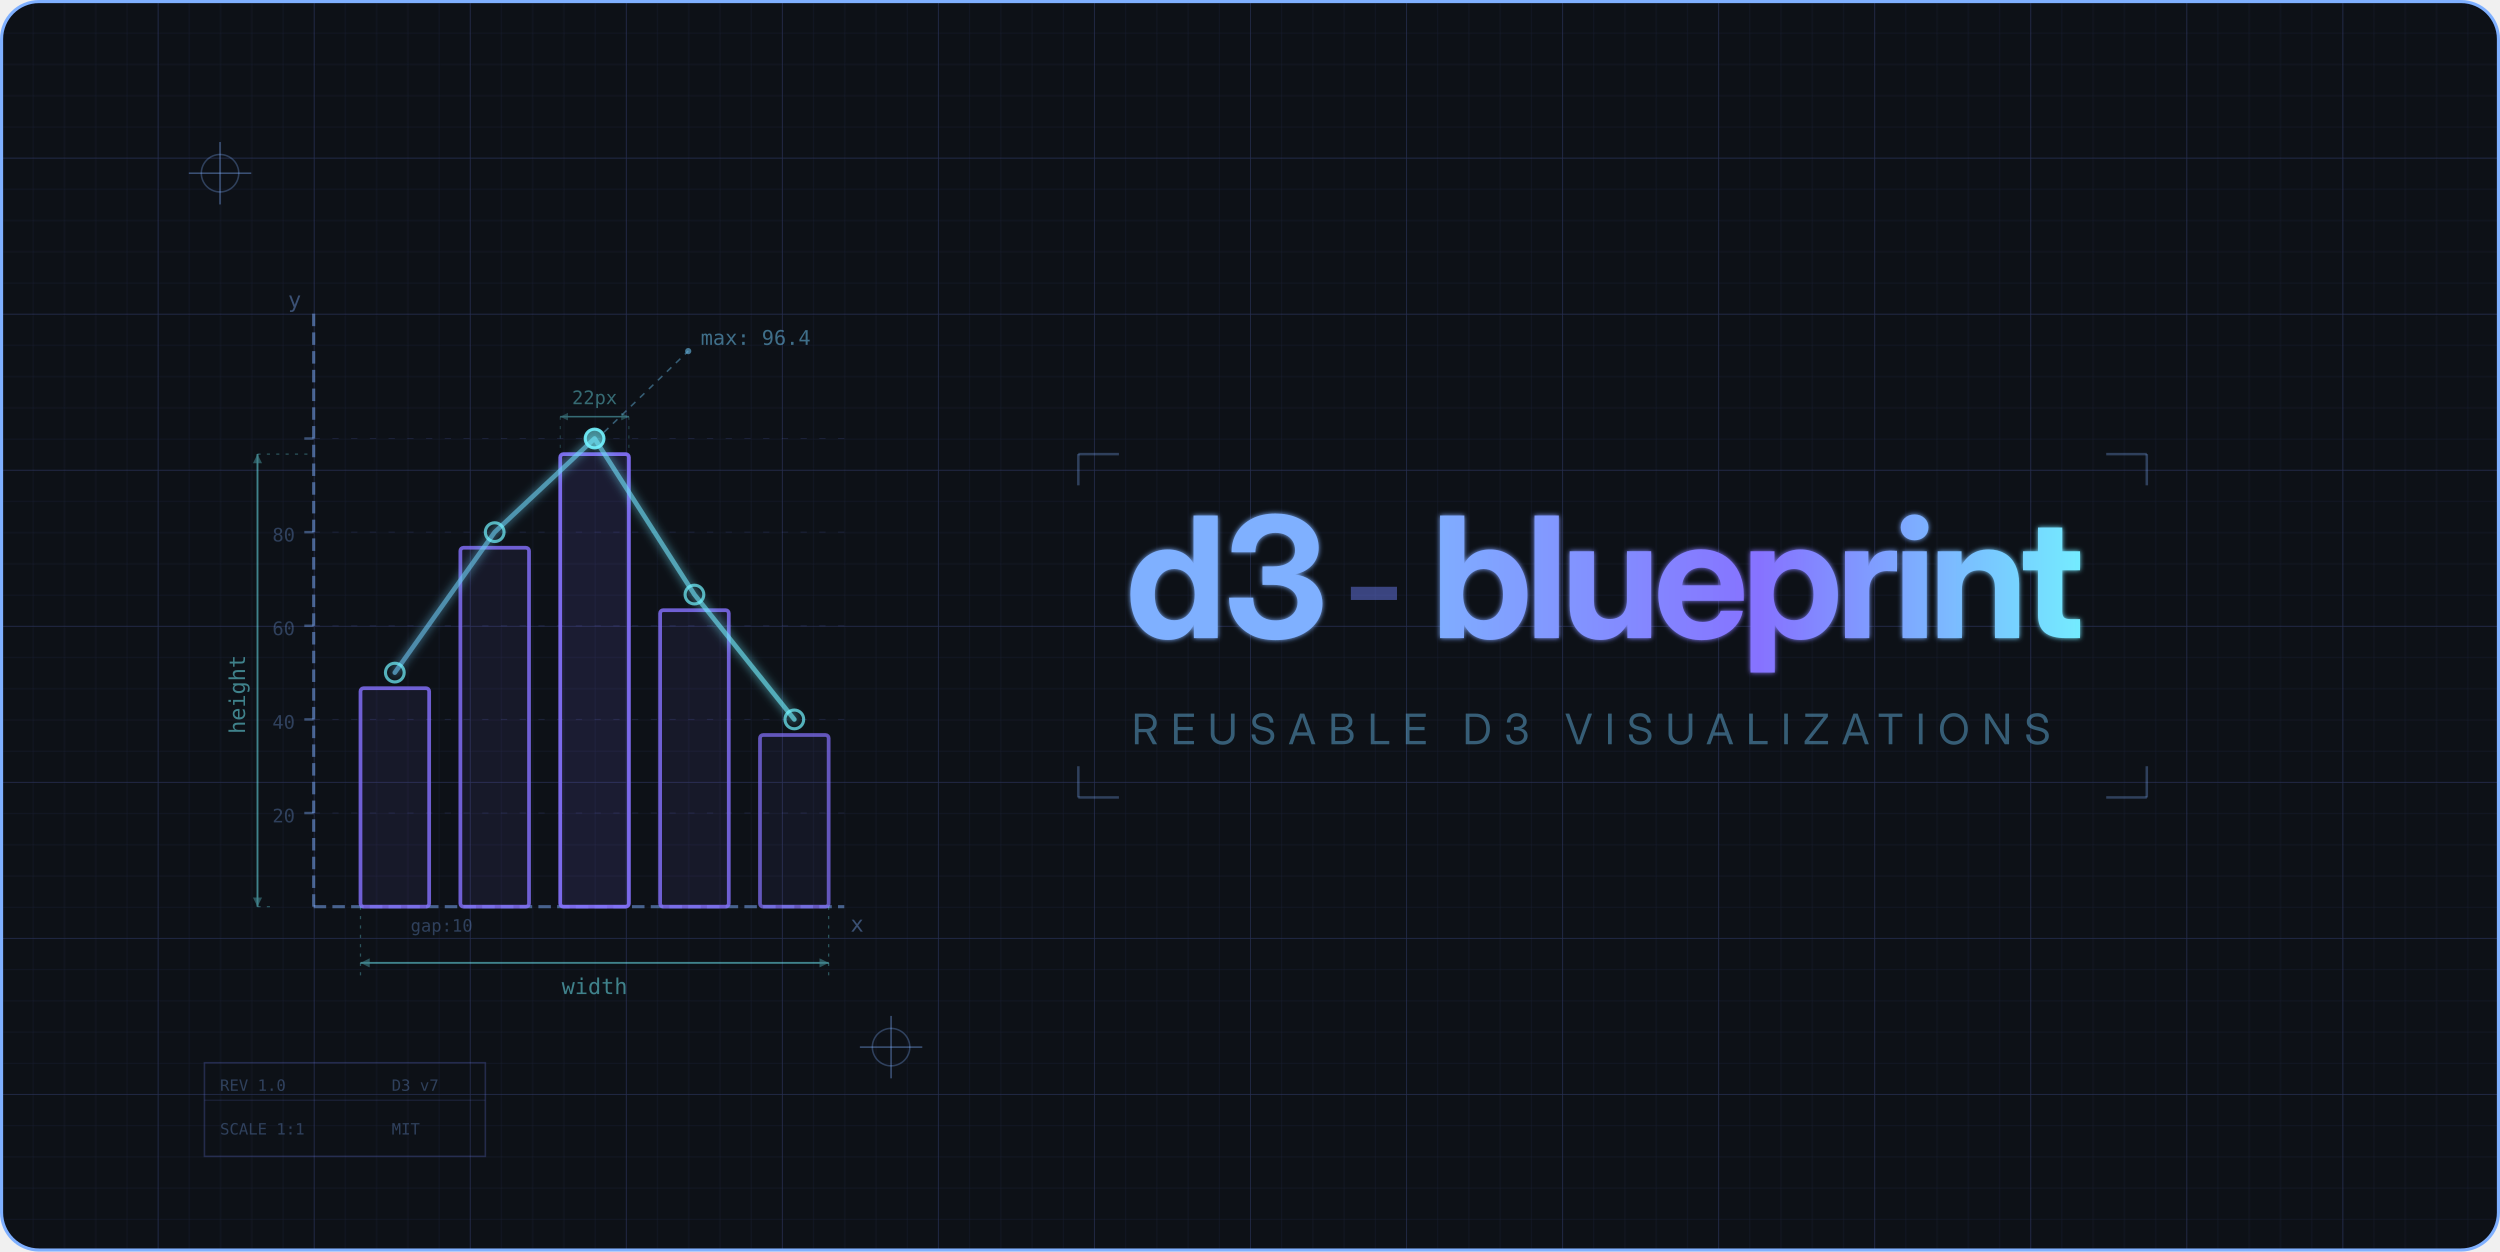
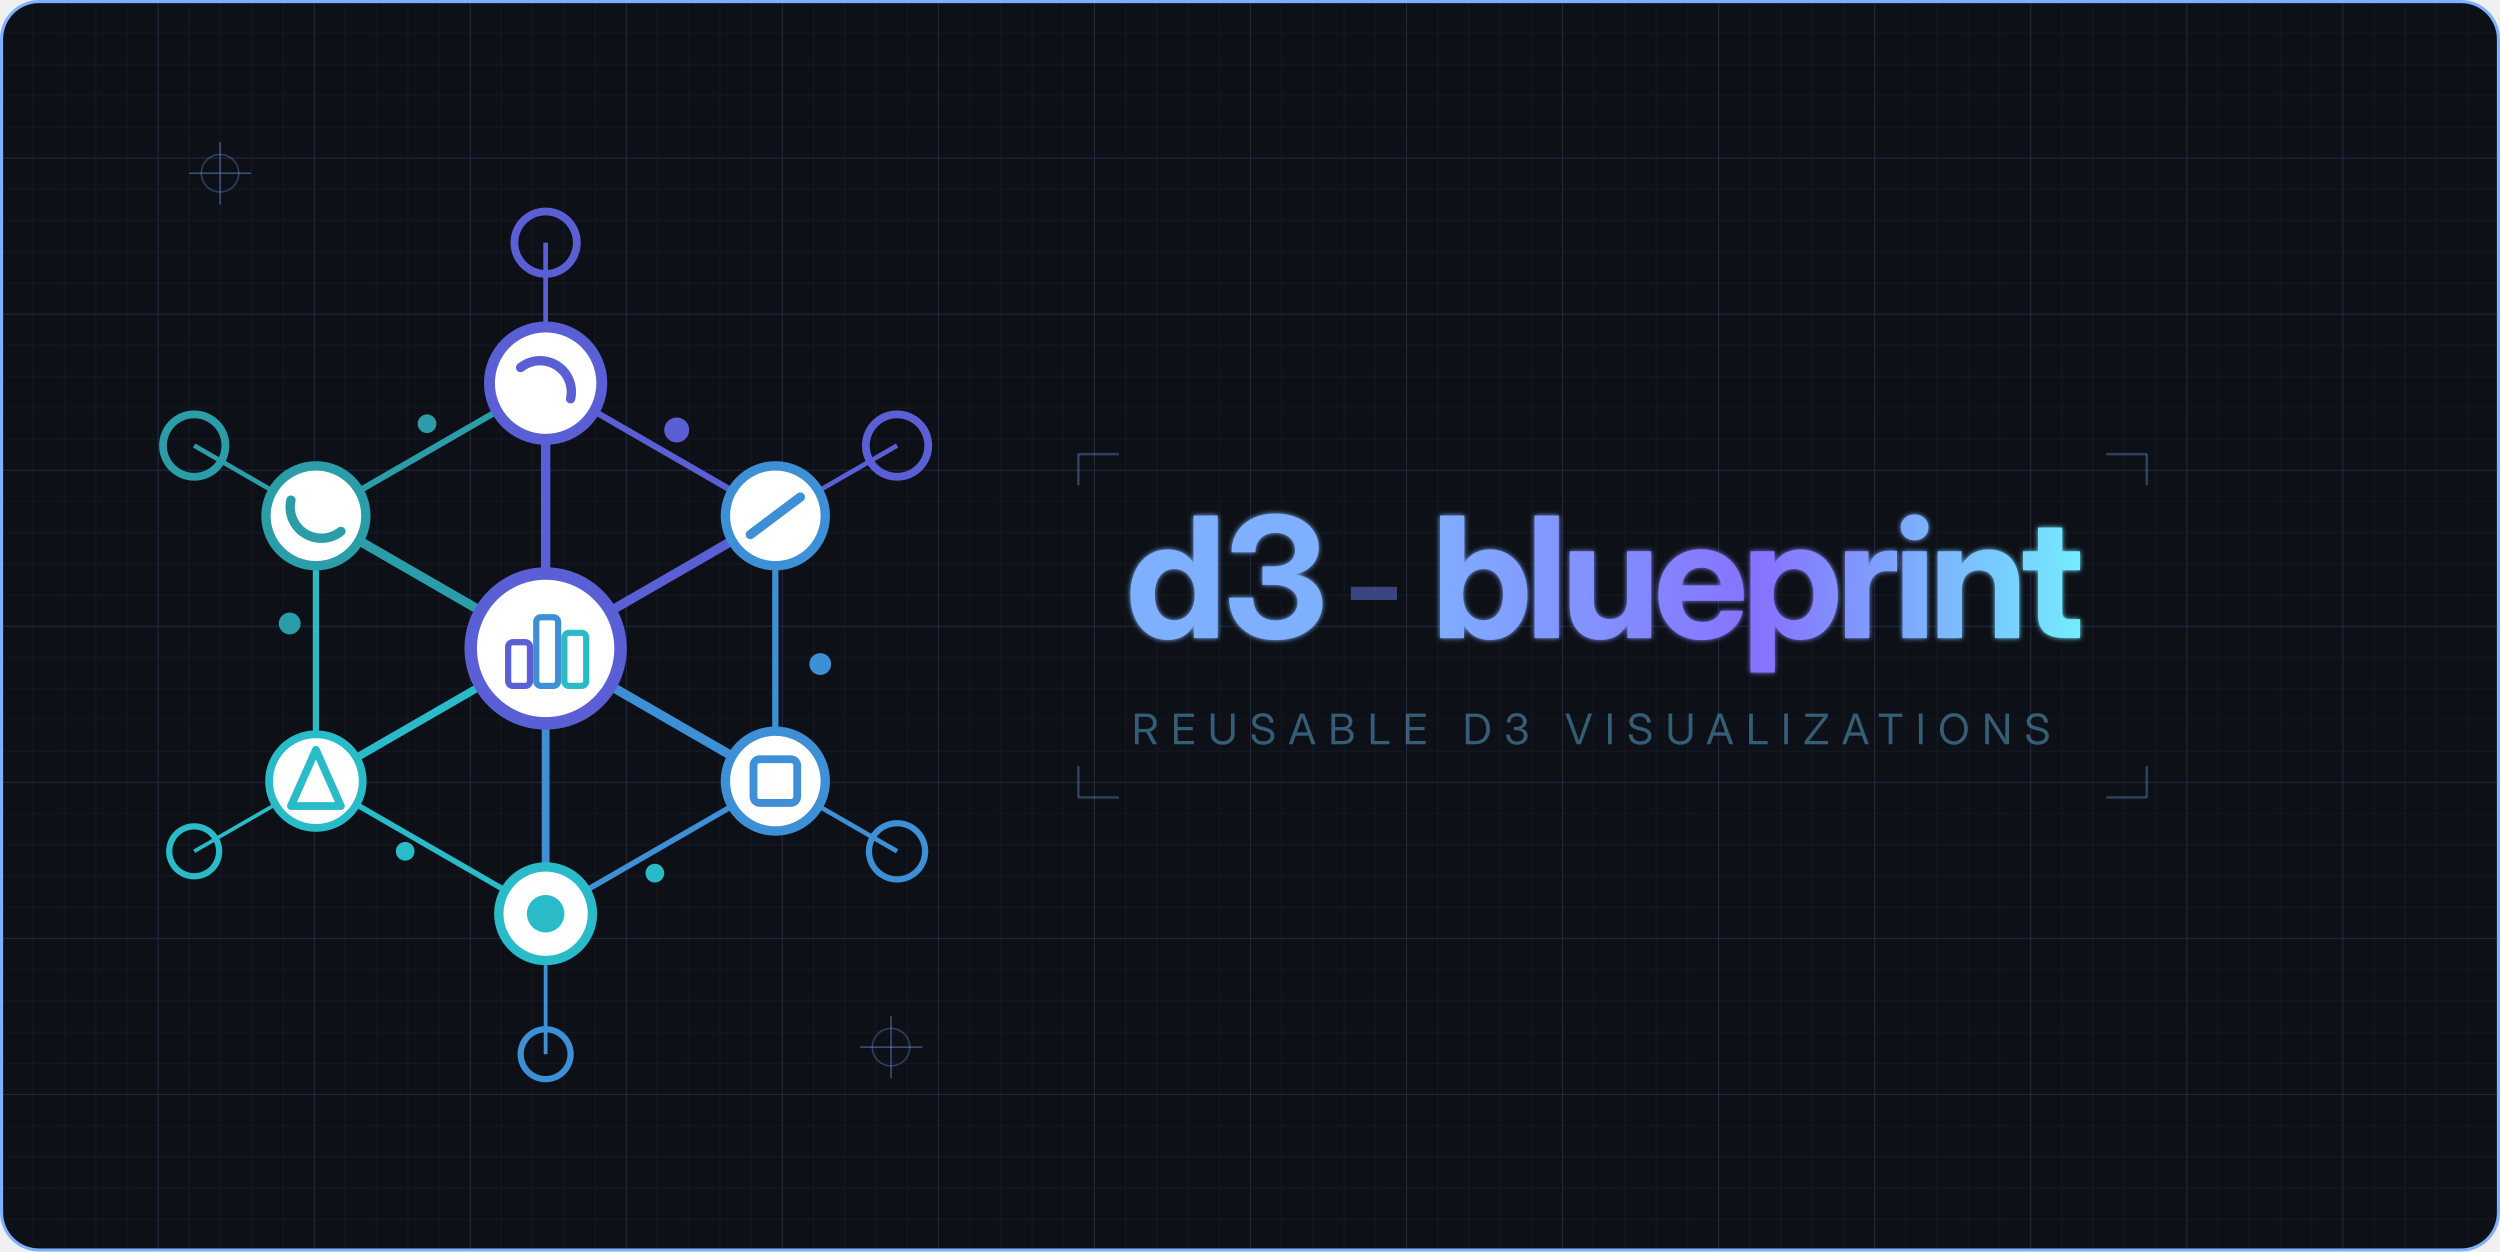
- <svg xmlns="http://www.w3.org/2000/svg" xmlns:xlink="http://www.w3.org/1999/xlink" viewBox="0 0 801 401" width="801" height="401" version="1.1" id="svg209">
+ <svg xmlns="http://www.w3.org/2000/svg" xmlns:xlink="http://www.w3.org/1999/xlink" viewBox="0 0 801 401" width="801" height="401" version="1.1" id="svg209" xml:space="preserve">
  <defs id="defs51">
    <pattern xlink:href="#gridLarge" id="pattern389" patternTransform="translate(0.5,0.5)" />
    <pattern id="gridSmall" width="10" height="10" patternUnits="userSpaceOnUse">
      <path d="M 10 0 L 0 0 0 10" fill="none" stroke="#6878E8" stroke-width="0.3" opacity="0.12" id="path2" />
    </pattern>
    <pattern id="gridLarge" width="50" height="50" patternUnits="userSpaceOnUse">
      <rect width="50" height="50" fill="url(#gridSmall)" id="rect5" />
      <path d="M 50 0 L 0 0 0 50" fill="none" stroke="#6878E8" stroke-width="0.5" opacity="0.2" id="path7" />
    </pattern>
    <filter id="glow" x="-0.034" y="-0.048" width="1.068" height="1.097">
      <feGaussianBlur in="SourceGraphic" stdDeviation="1.5" result="blur" id="feGaussianBlur10" />
      <feMerge id="feMerge16">
        <feMergeNode in="blur" id="feMergeNode12" />
        <feMergeNode in="SourceGraphic" id="feMergeNode14" />
      </feMerge>
    </filter>
    <filter id="textGlow" x="-0.031" y="-0.047" width="1.062" height="1.095">
      <feGaussianBlur in="SourceGraphic" stdDeviation="0.8" result="blur" id="feGaussianBlur19" />
      <feMerge id="feMerge25">
        <feMergeNode in="blur" id="feMergeNode21" />
        <feMergeNode in="SourceGraphic" id="feMergeNode23" />
      </feMerge>
    </filter>
    <linearGradient id="lineGrad" x1="103.368" y1="159.641" x2="219.524" y2="159.641" gradientTransform="scale(1.176863,0.8497169)" gradientUnits="userSpaceOnUse">
      <stop offset="0%" stop-color="#68BBE8" id="stop33" />
      <stop offset="100%" stop-color="#72F3FF" id="stop35" />
    </linearGradient>
    <linearGradient id="textGrad" x1="0" y1="0" x2="1" y2="0">
      <stop offset="0%" stop-color="#7FB0FF" id="stop38" />
      <stop offset="50%" stop-color="#8672FF" id="stop40" />
      <stop offset="100%" stop-color="#72F3FF" id="stop42" />
    </linearGradient>
    <marker id="dimArrowL" viewBox="0 0 6 6" refX="0" refY="3" markerWidth="5" markerHeight="5" orient="auto">
      <path d="M 0,3 6,0 v 6 z" fill="#72f3ff" opacity="0.6" id="path45" />
    </marker>
    <marker id="dimArrowR" viewBox="0 0 6 6" refX="6" refY="3" markerWidth="5" markerHeight="5" orient="auto">
      <path d="M 6,3 0,0 v 6 z" fill="#72f3ff" opacity="0.6" id="path48" />
    </marker>
    <linearGradient xlink:href="#textGrad" id="linearGradient1836" x1="228.905" y1="293.392" x2="339.076" y2="293.392" gradientTransform="scale(1.983413,0.5041815)" gradientUnits="userSpaceOnUse" />
    <linearGradient xlink:href="#textGrad" id="linearGradient415" gradientUnits="userSpaceOnUse" gradientTransform="scale(1.983413,0.5041815)" x1="228.905" y1="293.392" x2="339.076" y2="293.392" />
    <linearGradient xlink:href="#textGrad" id="linearGradient417" gradientUnits="userSpaceOnUse" gradientTransform="scale(1.983413,0.5041815)" x1="228.905" y1="293.392" x2="339.076" y2="293.392" />
    <linearGradient xlink:href="#textGrad" id="linearGradient419" gradientUnits="userSpaceOnUse" gradientTransform="scale(1.983413,0.5041815)" x1="228.905" y1="293.392" x2="339.076" y2="293.392" />
    <linearGradient xlink:href="#textGrad" id="linearGradient421" gradientUnits="userSpaceOnUse" gradientTransform="scale(1.983413,0.5041815)" x1="228.905" y1="293.392" x2="339.076" y2="293.392" />
    <linearGradient xlink:href="#textGrad" id="linearGradient423" gradientUnits="userSpaceOnUse" gradientTransform="scale(1.983413,0.5041815)" x1="228.905" y1="293.392" x2="339.076" y2="293.392" />
    <linearGradient xlink:href="#textGrad" id="linearGradient425" gradientUnits="userSpaceOnUse" gradientTransform="scale(1.983413,0.5041815)" x1="228.905" y1="293.392" x2="339.076" y2="293.392" />
    <linearGradient xlink:href="#textGrad" id="linearGradient427" gradientUnits="userSpaceOnUse" gradientTransform="scale(1.983413,0.5041815)" x1="228.905" y1="293.392" x2="339.076" y2="293.392" />
    <linearGradient xlink:href="#textGrad" id="linearGradient429" gradientUnits="userSpaceOnUse" gradientTransform="scale(1.983413,0.5041815)" x1="228.905" y1="293.392" x2="339.076" y2="293.392" />
    <linearGradient xlink:href="#textGrad" id="linearGradient431" gradientUnits="userSpaceOnUse" gradientTransform="scale(1.983413,0.5041815)" x1="228.905" y1="293.392" x2="339.076" y2="293.392" />
  </defs>
  <rect width="800" height="400" fill="#0d1117" rx="12" id="rect53" x="0.5" y="0.5" />
  <rect width="800" height="400" fill="url(#gridLarge)" rx="12" id="rect55" x="0.5" y="0.5" style="fill:url(#pattern389);stroke:#7fb0ff;stroke-width:1;stroke-dasharray:none;stroke-opacity:1" />
  <line x1="60.5" y1="55.5" x2="80.5" y2="55.5" stroke="#7fb0ff" stroke-width="0.5" opacity="0.4" id="line57" />
  <line x1="70.5" y1="45.5" x2="70.5" y2="65.5" stroke="#7fb0ff" stroke-width="0.5" opacity="0.4" id="line59" />
  <circle cx="70.5" cy="55.5" r="6" fill="none" stroke="#7fb0ff" stroke-width="0.5" opacity="0.3" id="circle61" />
  <line x1="275.5" y1="335.5" x2="295.5" y2="335.5" stroke="#7fb0ff" stroke-width="0.5" opacity="0.4" id="line63" />
  <line x1="285.5" y1="325.5" x2="285.5" y2="345.5" stroke="#7fb0ff" stroke-width="0.5" opacity="0.4" id="line65" />
  <circle cx="285.5" cy="335.5" r="6" fill="none" stroke="#7fb0ff" stroke-width="0.5" opacity="0.3" id="circle67" />
-   <line x1="100.5" y1="290.5" x2="270.5" y2="290.5" stroke="#7fb0ff" stroke-width="1" opacity="0.5" stroke-dasharray="4, 2" id="line69" />
-   <line x1="100.5" y1="290.5" x2="100.5" y2="100.5" stroke="#7fb0ff" stroke-width="1" opacity="0.5" stroke-dasharray="4, 2" id="line71" />
-   <text x="96.5" y="98.5" font-family="'SF Mono', 'Fira Code', monospace" font-size="7px" fill="#7fb0ff" opacity="0.4" text-anchor="end" id="text73">y</text>
-   <text x="272.5" y="298.5" font-family="'SF Mono', 'Fira Code', monospace" font-size="7px" fill="#7fb0ff" opacity="0.4" id="text75">x</text>
-   <line x1="97.5" y1="260.5" x2="100.5" y2="260.5" stroke="#7fb0ff" stroke-width="0.8" opacity="0.4" id="line77" />
-   <line x1="100.5" y1="260.5" x2="270.5" y2="260.5" stroke="#6878e8" stroke-width="0.3" opacity="0.15" stroke-dasharray="2, 4" id="line79" />
-   <text x="94.5" y="263.5" font-family="'SF Mono', 'Fira Code', monospace" font-size="6px" fill="#7fb0ff" opacity="0.3" text-anchor="end" id="text81">20</text>
-   <line x1="97.5" y1="230.5" x2="100.5" y2="230.5" stroke="#7fb0ff" stroke-width="0.8" opacity="0.4" id="line83" />
-   <line x1="100.5" y1="230.5" x2="270.5" y2="230.5" stroke="#6878e8" stroke-width="0.3" opacity="0.15" stroke-dasharray="2, 4" id="line85" />
-   <text x="94.5" y="233.5" font-family="'SF Mono', 'Fira Code', monospace" font-size="6px" fill="#7fb0ff" opacity="0.3" text-anchor="end" id="text87">40</text>
-   <line x1="97.5" y1="200.5" x2="100.5" y2="200.5" stroke="#7fb0ff" stroke-width="0.8" opacity="0.4" id="line89" />
-   <line x1="100.5" y1="200.5" x2="270.5" y2="200.5" stroke="#6878e8" stroke-width="0.3" opacity="0.15" stroke-dasharray="2, 4" id="line91" />
-   <text x="94.5" y="203.5" font-family="'SF Mono', 'Fira Code', monospace" font-size="6px" fill="#7fb0ff" opacity="0.3" text-anchor="end" id="text93">60</text>
-   <line x1="97.5" y1="170.5" x2="100.5" y2="170.5" stroke="#7fb0ff" stroke-width="0.8" opacity="0.4" id="line95" />
-   <line x1="100.5" y1="170.5" x2="270.5" y2="170.5" stroke="#6878e8" stroke-width="0.3" opacity="0.15" stroke-dasharray="2, 4" id="line97" />
-   <text x="94.5" y="173.5" font-family="'SF Mono', 'Fira Code', monospace" font-size="6px" fill="#7fb0ff" opacity="0.3" text-anchor="end" id="text99">80</text>
-   <line x1="97.5" y1="140.5" x2="100.5" y2="140.5" stroke="#7fb0ff" stroke-width="0.8" opacity="0.4" id="line101" />
-   <line x1="100.5" y1="140.5" x2="270.5" y2="140.5" stroke="#6878e8" stroke-width="0.3" opacity="0.15" stroke-dasharray="2, 4" id="line103" />
-   <rect x="115.5" y="220.5" width="22" height="70" rx="1" fill="none" stroke="#8672ff" stroke-width="1.2" opacity="0.8" id="rect105" />
-   <rect x="115.5" y="220.5" width="22" height="70" rx="1" fill="#8672ff" opacity="0.08" id="rect107" />
-   <rect x="147.5" y="175.5" width="22" height="115" rx="1" fill="none" stroke="#8672ff" stroke-width="1.2" opacity="0.8" id="rect109" />
-   <rect x="147.5" y="175.5" width="22" height="115" rx="1" fill="#8672ff" opacity="0.08" id="rect111" />
-   <rect x="179.5" y="145.5" width="22" height="145" rx="1" fill="none" stroke="#8672ff" stroke-width="1.2" opacity="0.9" id="rect113" />
-   <rect x="179.5" y="145.5" width="22" height="145" rx="1" fill="#8672ff" opacity="0.12" id="rect115" />
-   <rect x="211.5" y="195.5" width="22" height="95" rx="1" fill="none" stroke="#8672ff" stroke-width="1.2" opacity="0.8" id="rect117" />
-   <rect x="211.5" y="195.5" width="22" height="95" rx="1" fill="#8672ff" opacity="0.08" id="rect119" />
-   <rect x="243.5" y="235.5" width="22" height="55" rx="1" fill="none" stroke="#8672ff" stroke-width="1.2" opacity="0.7" id="rect121" />
-   <rect x="243.5" y="235.5" width="22" height="55" rx="1" fill="#8672ff" opacity="0.06" id="rect123" />
-   <polyline points="126,215 158,170 190,140 222,190 254,230" fill="none" stroke="url(#lineGrad)" stroke-width="1.5" stroke-linecap="round" stroke-linejoin="round" opacity="0.7" filter="url(#glow)" id="polyline125" style="stroke:url(#lineGrad)" transform="translate(0.5,0.5)" />
-   <circle cx="126.5" cy="215.5" r="3" fill="none" stroke="#72f3ff" stroke-width="1" opacity="0.7" id="circle127" />
-   <circle cx="158.5" cy="170.5" r="3" fill="none" stroke="#72f3ff" stroke-width="1" opacity="0.7" id="circle129" />
-   <circle cx="190.5" cy="140.5" r="3" fill="#72f3ff" stroke="none" opacity="0.5" id="circle131" />
-   <circle cx="190.5" cy="140.5" r="3" fill="none" stroke="#72f3ff" stroke-width="1" opacity="0.9" id="circle133" />
-   <circle cx="222.5" cy="190.5" r="3" fill="none" stroke="#72f3ff" stroke-width="1" opacity="0.7" id="circle135" />
-   <circle cx="254.5" cy="230.5" r="3" fill="none" stroke="#72f3ff" stroke-width="1" opacity="0.7" id="circle137" />
-   <line x1="115.5" y1="308.5" x2="265.5" y2="308.5" stroke="#72f3ff" stroke-width="0.6" opacity="0.5" marker-start="url(#dimArrowL)" marker-end="url(#dimArrowR)" id="line139" />
-   <line x1="115.5" y1="290.5" x2="115.5" y2="312.5" stroke="#72f3ff" stroke-width="0.4" opacity="0.3" stroke-dasharray="1, 2" id="line141" />
-   <line x1="265.5" y1="290.5" x2="265.5" y2="312.5" stroke="#72f3ff" stroke-width="0.4" opacity="0.3" stroke-dasharray="1, 2" id="line143" />
-   <text x="190.5" y="318.5" font-family="'SF Mono', 'Fira Code', monospace" font-size="7px" fill="#72f3ff" opacity="0.5" text-anchor="middle" id="text145">width</text>
-   <line x1="82.5" y1="145.5" x2="82.5" y2="290.5" stroke="#72f3ff" stroke-width="0.6" opacity="0.5" marker-start="url(#dimArrowL)" marker-end="url(#dimArrowR)" id="line147" />
-   <line x1="82.5" y1="145.5" x2="100.5" y2="145.5" stroke="#72f3ff" stroke-width="0.4" opacity="0.3" stroke-dasharray="1, 2" id="line149" />
-   <line x1="82.5" y1="290.5" x2="88.5" y2="290.5" stroke="#72f3ff" stroke-width="0.4" opacity="0.3" stroke-dasharray="1, 2" id="line151" />
-   <text x="-222.5" y="78.5" font-family="'SF Mono', 'Fira Code', monospace" font-size="7px" fill="#72f3ff" opacity="0.5" text-anchor="middle" transform="rotate(-90)" id="text153">height</text>
-   <line x1="179.5" y1="133.5" x2="201.5" y2="133.5" stroke="#72f3ff" stroke-width="0.5" opacity="0.4" marker-start="url(#dimArrowL)" marker-end="url(#dimArrowR)" id="line155" />
-   <line x1="179.5" y1="133.5" x2="179.5" y2="145.5" stroke="#72f3ff" stroke-width="0.3" opacity="0.25" stroke-dasharray="1, 2" id="line157" />
-   <line x1="201.5" y1="133.5" x2="201.5" y2="145.5" stroke="#72f3ff" stroke-width="0.3" opacity="0.25" stroke-dasharray="1, 2" id="line159" />
-   <text x="190.5" y="129.5" font-family="'SF Mono', 'Fira Code', monospace" font-size="6px" fill="#72f3ff" opacity="0.4" text-anchor="middle" id="text161">22px</text>
-   <line x1="193.5" y1="138.5" x2="220.5" y2="112.5" stroke="#68bbe8" stroke-width="0.5" opacity="0.45" stroke-dasharray="2, 2" id="line163" />
-   <circle cx="220.5" cy="112.5" r="1" fill="#68bbe8" opacity="0.6" id="circle165" />
-   <text x="224.5" y="110.5" font-family="'SF Mono', 'Fira Code', monospace" font-size="6.5px" fill="#68bbe8" opacity="0.55" id="text167">max: 96.4</text>
-   <text x="141.5" y="298.5" font-family="'SF Mono', 'Fira Code', monospace" font-size="5.5px" fill="#7fb0ff" opacity="0.3" text-anchor="middle" id="text169">gap:10</text>
-   <rect x="65.5" y="340.5" width="90" height="30" fill="none" stroke="#6878e8" stroke-width="0.5" opacity="0.25" id="rect171" />
-   <line x1="65.5" y1="352.5" x2="155.5" y2="352.5" stroke="#6878e8" stroke-width="0.3" opacity="0.2" id="line173" />
-   <text x="70.5" y="349.5" font-family="'SF Mono', 'Fira Code', monospace" font-size="5px" fill="#7fb0ff" opacity="0.3" id="text175">REV 1.0</text>
-   <text x="70.5" y="363.5" font-family="'SF Mono', 'Fira Code', monospace" font-size="5px" fill="#7fb0ff" opacity="0.3" id="text177">SCALE 1:1</text>
-   <text x="125.5" y="349.5" font-family="'SF Mono', 'Fira Code', monospace" font-size="5px" fill="#7fb0ff" opacity="0.3" id="text179">D3 v7</text>
-   <text x="125.5" y="363.5" font-family="'SF Mono', 'Fira Code', monospace" font-size="5px" fill="#7fb0ff" opacity="0.3" id="text181">MIT</text>
  <g id="g1750" transform="translate(0.647978,14.45957)">
    <g aria-label="d3" id="text183" style="font-weight:700;font-size:54px;font-family:'SF Mono', 'Fira Code', 'JetBrains Mono', 'Courier New', monospace;letter-spacing:-1;fill:#7fb0ff;filter:url(#textGlow)">
      <path d="m 373.579,190.58 q -3.639,0 -6.354,-1.819 -2.716,-1.819 -4.219,-5.089 -1.477,-3.27 -1.477,-7.62 0,-4.298 1.503,-7.541 1.529,-3.27 4.219,-5.089 2.716,-1.846 6.275,-1.846 1.819,0 3.349,0.501 1.529,0.475 2.742,1.45 1.213,0.976 2.109,2.479 h 0.026 v -15.293 h 7.752 V 190 h -7.646 v -4.271 h -0.026 q -0.817,1.608 -2.057,2.716 -1.213,1.081 -2.795,1.608 -1.582,0.527 -3.401,0.527 z m 2.004,-6.328 q 1.978,0 3.428,-1.002 1.477,-1.028 2.294,-2.874 0.817,-1.846 0.817,-4.324 0,-2.505 -0.817,-4.324 -0.817,-1.846 -2.294,-2.848 -1.45,-1.028 -3.428,-1.028 -1.872,0 -3.27,0.976 -1.397,0.976 -2.188,2.795 -0.765,1.819 -0.765,4.43 0,2.61 0.765,4.456 0.791,1.819 2.188,2.795 1.397,0.949 3.27,0.949 z" style="font-family:Inter;-inkscape-font-specification:'Inter Bold'" id="path1979" />
      <path d="m 408.096,190.633 q -4.904,0 -8.227,-1.846 -3.322,-1.846 -5.036,-4.931 -1.688,-3.085 -1.688,-6.829 h 7.752 q 0,2.268 0.844,3.902 0.87,1.635 2.452,2.505 1.608,0.87 3.823,0.87 2.109,0 3.691,-0.712 1.582,-0.738 2.479,-2.057 0.896,-1.318 0.896,-3.059 0,-1.688 -0.976,-2.927 -0.949,-1.239 -2.689,-1.925 -1.714,-0.686 -4.061,-0.686 h -3.507 v -5.933 h 3.507 q 2.136,0 3.691,-0.633 1.556,-0.633 2.399,-1.767 0.844,-1.16 0.844,-2.742 0,-1.688 -0.791,-2.953 -0.791,-1.266 -2.215,-1.951 -1.397,-0.686 -3.27,-0.686 -1.925,0 -3.375,0.765 -1.45,0.765 -2.268,2.162 -0.791,1.397 -0.791,3.296 h -7.646 q 0,-3.586 1.714,-6.381 1.74,-2.821 4.904,-4.43 3.164,-1.608 7.462,-1.608 4.034,0 7.146,1.424 3.138,1.397 4.904,3.876 1.793,2.452 1.793,5.669 0,3.296 -2.083,5.563 -2.083,2.241 -5.405,2.927 v 0.079 q 2.742,0.343 4.693,1.688 1.951,1.318 2.979,3.296 1.028,1.978 1.028,4.324 0,3.375 -1.925,6.038 -1.898,2.637 -5.273,4.166 -3.375,1.503 -7.778,1.503 z" style="font-family:Inter;-inkscape-font-specification:'Inter Bold'" id="path1981" />
    </g>
    <text x="423.363" y="190" font-family="'SF Mono', 'Fira Code', 'JetBrains Mono', 'Courier New', monospace" font-size="54px" font-weight="300" fill="#6878e8" opacity="0.5" id="text185">-</text>
    <g aria-label="blueprint" id="text187" style="font-weight:700;font-size:54px;font-family:Inter, 'Segoe UI', 'Helvetica Neue', sans-serif;letter-spacing:-2;fill:url(#linearGradient1836);filter:url(#textGlow)">
      <path d="m 476.694,190.58 q -1.819,0 -3.401,-0.527 -1.582,-0.527 -2.821,-1.608 -1.213,-1.107 -2.03,-2.716 h -0.026 V 190 h -7.673 v -39.287 h 7.778 v 15.293 h 0.026 q 0.896,-1.503 2.109,-2.479 1.213,-0.976 2.742,-1.45 1.556,-0.501 3.349,-0.501 3.56,0 6.249,1.846 2.716,1.819 4.219,5.089 1.529,3.243 1.529,7.541 0,4.351 -1.503,7.62 -1.503,3.27 -4.192,5.089 -2.689,1.819 -6.354,1.819 z m -2.004,-6.328 q 1.898,0 3.27,-0.949 1.397,-0.976 2.162,-2.795 0.791,-1.846 0.791,-4.456 0,-2.61 -0.791,-4.43 -0.765,-1.819 -2.162,-2.795 -1.371,-0.976 -3.27,-0.976 -1.951,0 -3.454,1.028 -1.477,1.002 -2.294,2.848 -0.791,1.819 -0.791,4.324 0,2.479 0.791,4.324 0.817,1.846 2.294,2.874 1.503,1.002 3.454,1.002 z" style="font-family:Inter;-inkscape-font-specification:'Inter Bold';fill:url(#linearGradient415)" id="path1984" />
      <path d="M 498.794,150.713 V 190 h -7.778 v -39.287 z" style="font-family:Inter;-inkscape-font-specification:'Inter Bold';fill:url(#linearGradient417)" id="path1986" />
      <path d="m 512.061,190.58 q -2.953,0 -5.168,-1.266 -2.188,-1.292 -3.401,-3.744 -1.213,-2.479 -1.213,-5.985 v -17.429 h 7.778 v 16.005 q 0,2.795 1.345,4.271 1.345,1.45 3.771,1.45 1.608,0 2.821,-0.659 1.239,-0.659 1.925,-2.057 0.712,-1.397 0.712,-3.533 v -15.478 h 7.752 V 190 h -7.62 v -7.251 h 1.318 q -1.318,3.691 -3.771,5.774 -2.426,2.057 -6.249,2.057 z" style="font-family:Inter;-inkscape-font-specification:'Inter Bold';fill:url(#linearGradient419)" id="path1988" />
      <path d="m 544.602,190.633 q -4.219,0 -7.356,-1.846 -3.111,-1.872 -4.852,-5.168 -1.714,-3.296 -1.714,-7.515 0,-4.271 1.74,-7.541 1.767,-3.296 4.852,-5.168 3.085,-1.872 7.066,-1.872 3.085,0 5.59,1.055 2.505,1.028 4.324,2.979 1.819,1.925 2.795,4.562 1.002,2.637 1.002,5.827 v 2.083 h -24.601 v -4.957 h 20.856 l -3.507,1.187 q 0,-2.109 -0.765,-3.639 -0.765,-1.529 -2.188,-2.347 -1.397,-0.844 -3.349,-0.844 -1.925,0 -3.322,0.844 -1.397,0.817 -2.162,2.347 -0.765,1.529 -0.765,3.639 v 3.375 q 0,2.162 0.765,3.797 0.791,1.608 2.268,2.505 1.477,0.87 3.56,0.87 1.529,0 2.689,-0.422 1.187,-0.448 1.978,-1.239 0.817,-0.817 1.16,-1.898 h 7.093 q -0.501,2.769 -2.347,4.878 -1.846,2.109 -4.641,3.322 -2.795,1.187 -6.17,1.187 z" style="font-family:Inter;-inkscape-font-specification:'Inter Bold';fill:url(#linearGradient421)" id="path1990" />
      <path d="m 560.215,201.021 v -38.865 h 7.673 v 3.771 h 0.079 q 0.87,-1.45 2.083,-2.399 1.239,-0.976 2.795,-1.45 1.582,-0.501 3.375,-0.501 3.56,0 6.249,1.846 2.716,1.819 4.219,5.089 1.529,3.243 1.529,7.541 0,4.351 -1.503,7.62 -1.503,3.27 -4.192,5.089 -2.689,1.819 -6.354,1.819 -1.819,0 -3.375,-0.527 -1.529,-0.527 -2.742,-1.582 -1.187,-1.055 -1.978,-2.637 h -0.079 v 15.188 z m 13.948,-16.77 q 1.898,0 3.27,-0.949 1.397,-0.976 2.162,-2.795 0.791,-1.846 0.791,-4.456 0,-2.61 -0.791,-4.43 -0.765,-1.819 -2.162,-2.795 -1.371,-0.976 -3.27,-0.976 -1.951,0 -3.454,1.028 -1.477,1.002 -2.294,2.848 -0.791,1.819 -0.791,4.324 0,2.479 0.791,4.324 0.817,1.846 2.294,2.874 1.503,1.002 3.454,1.002 z" style="font-family:Inter;-inkscape-font-specification:'Inter Bold';fill:url(#linearGradient423)" id="path1992" />
      <path d="m 590.488,190 v -27.844 h 7.488 v 4.746 h 0.079 q 0.765,-2.505 2.399,-3.718 1.635,-1.213 4.403,-1.213 0.686,0 1.239,0.026 0.58,0 1.055,0.026 v 6.618 q -0.422,-0.026 -1.397,-0.079 -0.949,-0.053 -1.951,-0.053 -1.582,0 -2.848,0.738 -1.266,0.712 -1.978,2.136 -0.712,1.424 -0.712,3.533 V 190 Z" style="font-family:Inter;-inkscape-font-specification:'Inter Bold';fill:url(#linearGradient425)" id="path1994" />
      <path d="m 608.918,190 v -27.844 h 7.778 V 190 Z m 3.876,-31.351 q -1.925,0 -3.19,-1.16 -1.266,-1.187 -1.266,-2.979 0,-1.793 1.266,-2.953 1.266,-1.187 3.164,-1.187 1.925,0 3.19,1.187 1.266,1.16 1.266,2.953 0,1.793 -1.266,2.979 -1.266,1.16 -3.164,1.16 z" style="font-family:Inter;-inkscape-font-specification:'Inter Bold';fill:url(#linearGradient427)" id="path1996" />
      <path d="M 627.959,174.522 V 190 h -7.778 v -27.844 h 7.646 v 7.251 h -1.318 q 1.318,-3.691 3.771,-5.748 2.452,-2.083 6.249,-2.083 2.979,0 5.168,1.292 2.188,1.266 3.375,3.718 1.213,2.452 1.213,5.985 V 190 h -7.752 v -16.005 q 0,-2.795 -1.345,-4.245 -1.318,-1.477 -3.771,-1.477 -1.608,0 -2.848,0.659 -1.239,0.659 -1.925,2.057 -0.686,1.371 -0.686,3.533 z" style="font-family:Inter;-inkscape-font-specification:'Inter Bold';fill:url(#linearGradient429)" id="path1998" />
      <path d="m 665.799,162.156 v 6.091 h -18.272 v -6.091 z m -13.474,-7.594 h 7.778 v 26.842 q 0,1.397 0.554,1.951 0.58,0.554 2.162,0.554 0.659,0 1.556,0 0.923,0 1.424,0 V 190 q -0.712,0 -1.978,0 -1.266,0 -2.558,0 -4.588,0 -6.776,-1.793 -2.162,-1.793 -2.162,-5.59 z" style="font-family:Inter;-inkscape-font-specification:'Inter Bold';fill:url(#linearGradient431)" id="path2000" />
    </g>
    <g aria-label="REUSABLE D3 VISUALIZATIONS" id="text189" style="font-size:13.5px;font-family:'SF Mono', 'Fira Code', monospace;letter-spacing:4;opacity:0.45;fill:#68bbe8">
      <path d="m 362.976,224 v -9.822 h 3.645 q 1.028,0 1.773,0.363 0.751,0.363 1.154,1.035 0.409,0.666 0.409,1.582 0,0.916 -0.435,1.589 -0.428,0.672 -1.2,1.035 -0.771,0.363 -1.793,0.363 h -2.894 v -1.055 h 2.96 q 0.679,0 1.167,-0.231 0.494,-0.237 0.758,-0.672 0.264,-0.435 0.264,-1.028 0,-0.6 -0.27,-1.028 -0.264,-0.428 -0.758,-0.659 -0.488,-0.237 -1.173,-0.237 h -2.419 V 224 Z m 5.715,0 -2.373,-4.417 h 1.345 l 2.413,4.417 z" style="font-family:Inter;-inkscape-font-specification:Inter" id="path2039" />
      <path d="m 375.512,224 v -9.822 h 6.387 v 1.055 h -5.201 v 3.21 h 4.819 v 1.055 h -4.819 v 3.448 h 5.201 V 224 Z" style="font-family:Inter;-inkscape-font-specification:Inter" id="path2041" />
      <path d="m 391.107,224.158 q -1.154,0 -2.017,-0.455 -0.857,-0.455 -1.332,-1.239 -0.475,-0.791 -0.475,-1.8 v -6.486 h 1.187 v 6.394 q 0,0.719 0.316,1.279 0.316,0.56 0.91,0.883 0.593,0.316 1.411,0.316 0.824,0 1.411,-0.316 0.593,-0.323 0.91,-0.883 0.316,-0.56 0.316,-1.279 v -6.394 h 1.187 v 6.486 q 0,1.009 -0.475,1.8 -0.475,0.784 -1.332,1.239 -0.857,0.455 -2.017,0.455 z" style="font-family:Inter;-inkscape-font-specification:Inter" id="path2043" />
      <path d="m 404.072,224.158 q -1.134,0 -1.964,-0.402 -0.831,-0.409 -1.285,-1.154 -0.455,-0.745 -0.455,-1.767 h 1.213 q 0,0.699 0.29,1.206 0.297,0.501 0.857,0.771 0.56,0.264 1.345,0.264 0.719,0 1.246,-0.211 0.534,-0.211 0.831,-0.6 0.297,-0.389 0.297,-0.916 0,-0.409 -0.191,-0.712 -0.191,-0.303 -0.62,-0.527 -0.422,-0.231 -1.134,-0.402 l -1.101,-0.27 q -1.503,-0.369 -2.169,-0.989 -0.666,-0.62 -0.666,-1.622 0,-0.85 0.415,-1.477 0.422,-0.633 1.187,-0.982 0.765,-0.349 1.786,-0.349 1.022,0 1.773,0.376 0.758,0.369 1.18,1.055 0.422,0.686 0.448,1.628 h -1.173 q -0.053,-0.923 -0.659,-1.444 -0.606,-0.527 -1.608,-0.527 -0.633,0 -1.127,0.211 -0.488,0.211 -0.771,0.587 -0.277,0.376 -0.277,0.864 0,0.382 0.198,0.666 0.198,0.283 0.626,0.501 0.435,0.218 1.147,0.396 l 1.114,0.277 q 0.719,0.178 1.246,0.428 0.527,0.25 0.87,0.58 0.349,0.33 0.521,0.751 0.171,0.415 0.171,0.929 0,0.85 -0.448,1.496 -0.442,0.646 -1.246,1.009 -0.798,0.356 -1.865,0.356 z" style="font-family:Inter;-inkscape-font-specification:Inter" id="path2045" />
      <path d="m 412.277,224 3.625,-9.822 h 1.345 L 420.834,224 h -1.266 l -2.063,-5.919 q -0.204,-0.587 -0.461,-1.338 -0.25,-0.758 -0.639,-1.984 h 0.343 q -0.389,1.226 -0.646,1.984 -0.25,0.751 -0.461,1.338 L 413.517,224 Z m 1.872,-2.755 v -1.055 h 4.812 v 1.055 z" style="font-family:Inter;-inkscape-font-specification:Inter" id="path2047" />
      <path d="m 425.941,224 v -9.822 h 3.546 q 0.989,0 1.694,0.323 0.712,0.316 1.088,0.903 0.382,0.58 0.382,1.384 0,0.56 -0.191,0.976 -0.191,0.415 -0.547,0.699 -0.356,0.277 -0.857,0.448 v 0.013 q 0.56,0.092 1.009,0.376 0.455,0.277 0.719,0.758 0.27,0.481 0.27,1.187 0,0.837 -0.389,1.457 -0.382,0.62 -1.167,0.962 Q 430.72,224 429.54,224 Z m 1.187,-1.055 h 2.413 q 1.114,0 1.707,-0.415 0.6,-0.422 0.6,-1.239 0,-0.547 -0.264,-0.936 -0.257,-0.396 -0.758,-0.606 -0.501,-0.218 -1.219,-0.218 h -2.479 z m 0,-4.456 h 2.406 q 0.613,0 1.048,-0.198 0.435,-0.198 0.666,-0.56 0.231,-0.369 0.231,-0.87 0,-0.751 -0.514,-1.187 -0.514,-0.442 -1.43,-0.442 h -2.406 z" style="font-family:Inter;-inkscape-font-specification:Inter" id="path2049" />
      <path d="m 438.556,224 v -9.822 h 1.187 v 8.767 h 4.733 V 224 Z" style="font-family:Inter;-inkscape-font-specification:Inter" id="path2051" />
      <path d="m 449.781,224 v -9.822 h 6.387 v 1.055 h -5.201 v 3.21 h 4.819 v 1.055 h -4.819 v 3.448 h 5.201 V 224 Z" style="font-family:Inter;-inkscape-font-specification:Inter" id="path2053" />
      <path d="m 472.013,224 h -2.36 v -1.055 h 2.281 q 1.219,0 2.017,-0.468 0.798,-0.468 1.187,-1.338 0.396,-0.87 0.396,-2.07 0,-1.187 -0.389,-2.043 -0.382,-0.864 -1.154,-1.325 -0.771,-0.468 -1.925,-0.468 h -2.465 v -1.055 h 2.544 q 1.43,0 2.452,0.587 1.028,0.587 1.575,1.688 0.547,1.094 0.547,2.617 0,1.536 -0.554,2.643 -0.554,1.101 -1.608,1.694 Q 473.509,224 472.013,224 Z m -1.846,-9.822 V 224 h -1.187 v -9.822 z" style="font-family:Inter;-inkscape-font-specification:Inter" id="path2055" />
      <path d="m 485.399,224.158 q -1.015,0 -1.793,-0.409 -0.778,-0.415 -1.219,-1.147 -0.442,-0.732 -0.442,-1.688 h 1.2 q 0,0.692 0.264,1.187 0.264,0.494 0.765,0.758 0.501,0.257 1.2,0.257 0.672,0 1.18,-0.231 0.514,-0.231 0.798,-0.653 0.29,-0.428 0.29,-1.002 0,-0.527 -0.31,-0.916 -0.303,-0.389 -0.85,-0.606 -0.541,-0.218 -1.266,-0.218 h -0.791 v -1.055 h 0.791 q 0.633,0 1.107,-0.198 0.481,-0.198 0.745,-0.554 0.27,-0.363 0.27,-0.844 0,-0.554 -0.25,-0.949 -0.25,-0.402 -0.705,-0.613 -0.448,-0.218 -1.061,-0.218 -0.626,0 -1.081,0.237 -0.448,0.237 -0.692,0.679 -0.244,0.442 -0.244,1.061 h -1.147 q 0,-0.89 0.402,-1.569 0.409,-0.686 1.121,-1.068 0.719,-0.382 1.648,-0.382 0.903,0 1.622,0.356 0.719,0.356 1.134,0.976 0.415,0.62 0.415,1.424 0,0.745 -0.475,1.325 -0.468,0.573 -1.292,0.824 v 0.02 q 0.626,0.105 1.088,0.428 0.468,0.323 0.725,0.804 0.257,0.475 0.257,1.055 0,0.857 -0.448,1.523 -0.442,0.659 -1.213,1.035 -0.765,0.369 -1.74,0.369 z" style="font-family:Inter;-inkscape-font-specification:Inter" id="path2057" />
      <path d="m 504.526,224 -3.625,-9.822 h 1.252 l 2.123,5.919 q 0.171,0.481 0.435,1.292 0.27,0.804 0.672,2.03 h -0.33 q 0.389,-1.226 0.659,-2.03 0.27,-0.811 0.435,-1.292 l 2.07,-5.919 h 1.239 L 505.871,224 Z" style="font-family:Inter;-inkscape-font-specification:Inter" id="path2059" />
      <path d="M 515.751,214.178 V 224 h -1.187 v -9.822 z" style="font-family:Inter;-inkscape-font-specification:Inter" id="path2061" />
      <path d="m 524.945,224.158 q -1.134,0 -1.964,-0.402 -0.831,-0.409 -1.285,-1.154 -0.455,-0.745 -0.455,-1.767 h 1.213 q 0,0.699 0.29,1.206 0.297,0.501 0.857,0.771 0.56,0.264 1.345,0.264 0.719,0 1.246,-0.211 0.534,-0.211 0.831,-0.6 0.297,-0.389 0.297,-0.916 0,-0.409 -0.191,-0.712 -0.191,-0.303 -0.62,-0.527 -0.422,-0.231 -1.134,-0.402 l -1.101,-0.27 q -1.503,-0.369 -2.169,-0.989 -0.666,-0.62 -0.666,-1.622 0,-0.85 0.415,-1.477 0.422,-0.633 1.187,-0.982 0.765,-0.349 1.786,-0.349 1.022,0 1.773,0.376 0.758,0.369 1.18,1.055 0.422,0.686 0.448,1.628 h -1.173 q -0.053,-0.923 -0.659,-1.444 -0.606,-0.527 -1.608,-0.527 -0.633,0 -1.127,0.211 -0.488,0.211 -0.771,0.587 -0.277,0.376 -0.277,0.864 0,0.382 0.198,0.666 0.198,0.283 0.626,0.501 0.435,0.218 1.147,0.396 l 1.114,0.277 q 0.719,0.178 1.246,0.428 0.527,0.25 0.87,0.58 0.349,0.33 0.521,0.751 0.171,0.415 0.171,0.929 0,0.85 -0.448,1.496 -0.442,0.646 -1.246,1.009 -0.798,0.356 -1.865,0.356 z" style="font-family:Inter;-inkscape-font-specification:Inter" id="path2063" />
      <path d="m 537.765,224.158 q -1.154,0 -2.017,-0.455 -0.857,-0.455 -1.332,-1.239 -0.475,-0.791 -0.475,-1.8 v -6.486 h 1.187 v 6.394 q 0,0.719 0.316,1.279 0.316,0.56 0.91,0.883 0.593,0.316 1.411,0.316 0.824,0 1.411,-0.316 0.593,-0.323 0.91,-0.883 0.316,-0.56 0.316,-1.279 v -6.394 h 1.187 v 6.486 q 0,1.009 -0.475,1.8 -0.475,0.784 -1.332,1.239 -0.857,0.455 -2.017,0.455 z" style="font-family:Inter;-inkscape-font-specification:Inter" id="path2065" />
      <path d="m 546.116,224 3.625,-9.822 h 1.345 L 554.672,224 h -1.266 l -2.063,-5.919 q -0.204,-0.587 -0.461,-1.338 -0.25,-0.758 -0.639,-1.984 h 0.343 q -0.389,1.226 -0.646,1.984 -0.25,0.751 -0.461,1.338 L 547.355,224 Z m 1.872,-2.755 v -1.055 h 4.812 v 1.055 z" style="font-family:Inter;-inkscape-font-specification:Inter" id="path2067" />
      <path d="m 559.779,224 v -9.822 h 1.187 v 8.767 h 4.733 V 224 Z" style="font-family:Inter;-inkscape-font-specification:Inter" id="path2069" />
      <path d="M 572.19,214.178 V 224 h -1.187 v -9.822 z" style="font-family:Inter;-inkscape-font-specification:Inter" id="path2071" />
      <path d="m 577.548,224 v -1.002 l 5.135,-6.598 q 0.31,-0.396 0.633,-0.791 0.323,-0.402 0.653,-0.798 l 0.152,0.422 q -0.554,0 -1.107,0 -0.547,0 -1.101,0 h -4.153 v -1.055 h 7.251 v 1.002 l -5.023,6.453 q -0.336,0.435 -0.686,0.87 -0.343,0.428 -0.712,0.864 l -0.152,-0.422 q 0.541,0 1.074,0 0.541,0 1.081,0 h 4.469 V 224 Z" style="font-family:Inter;-inkscape-font-specification:Inter" id="path2073" />
      <path d="m 589.577,224 3.625,-9.822 h 1.345 L 598.133,224 h -1.266 l -2.063,-5.919 q -0.204,-0.587 -0.461,-1.338 -0.25,-0.758 -0.639,-1.984 h 0.343 q -0.389,1.226 -0.646,1.984 -0.25,0.751 -0.461,1.338 L 590.816,224 Z m 1.872,-2.755 v -1.055 h 4.812 v 1.055 z" style="font-family:Inter;-inkscape-font-specification:Inter" id="path2075" />
      <path d="m 601.276,215.233 v -1.055 h 7.581 v 1.055 H 605.667 V 224 h -1.187 v -8.767 z" style="font-family:Inter;-inkscape-font-specification:Inter" id="path2077" />
      <path d="M 615.349,214.178 V 224 h -1.187 v -9.822 z" style="font-family:Inter;-inkscape-font-specification:Inter" id="path2079" />
      <path d="m 625.38,224.158 q -1.299,0 -2.307,-0.653 -1.009,-0.653 -1.582,-1.793 -0.573,-1.147 -0.573,-2.617 0,-1.483 0.573,-2.624 0.573,-1.147 1.582,-1.8 1.009,-0.653 2.307,-0.653 1.305,0 2.307,0.653 1.009,0.653 1.582,1.8 0.573,1.14 0.573,2.624 0,1.47 -0.573,2.617 -0.573,1.14 -1.582,1.793 -1.002,0.653 -2.307,0.653 z m 0,-1.107 q 0.89,0 1.635,-0.455 0.745,-0.461 1.193,-1.345 0.448,-0.883 0.448,-2.156 0,-1.279 -0.448,-2.162 -0.448,-0.89 -1.193,-1.345 -0.745,-0.461 -1.635,-0.461 -0.89,0 -1.635,0.461 -0.745,0.455 -1.193,1.345 -0.448,0.883 -0.448,2.162 0,1.272 0.448,2.156 0.448,0.883 1.193,1.345 0.745,0.455 1.635,0.455 z" style="font-family:Inter;-inkscape-font-specification:Inter" id="path2081" />
      <path d="m 635.412,224 v -9.822 h 1.365 l 4.047,6.394 q 0.132,0.204 0.33,0.541 0.204,0.336 0.435,0.732 0.231,0.389 0.442,0.771 l -0.112,0.237 q -0.013,-0.349 -0.033,-0.817 -0.013,-0.468 -0.02,-0.89 -0.007,-0.422 -0.007,-0.626 v -6.341 h 1.187 V 224 h -1.378 l -3.599,-5.682 q -0.145,-0.231 -0.396,-0.633 -0.244,-0.402 -0.573,-0.949 -0.33,-0.547 -0.719,-1.2 l 0.138,-0.316 q 0.033,0.765 0.046,1.371 0.02,0.6 0.026,1.035 0.007,0.428 0.007,0.679 V 224 Z" style="font-family:Inter;-inkscape-font-specification:Inter" id="path2083" />
      <path d="m 652.239,224.158 q -1.134,0 -1.964,-0.402 -0.831,-0.409 -1.285,-1.154 -0.455,-0.745 -0.455,-1.767 h 1.213 q 0,0.699 0.29,1.206 0.297,0.501 0.857,0.771 0.56,0.264 1.345,0.264 0.719,0 1.246,-0.211 0.534,-0.211 0.831,-0.6 0.297,-0.389 0.297,-0.916 0,-0.409 -0.191,-0.712 -0.191,-0.303 -0.62,-0.527 -0.422,-0.231 -1.134,-0.402 l -1.101,-0.27 q -1.503,-0.369 -2.169,-0.989 -0.666,-0.62 -0.666,-1.622 0,-0.85 0.415,-1.477 0.422,-0.633 1.187,-0.982 0.765,-0.349 1.786,-0.349 1.022,0 1.773,0.376 0.758,0.369 1.18,1.055 0.422,0.686 0.448,1.628 h -1.173 q -0.053,-0.923 -0.659,-1.444 -0.606,-0.527 -1.608,-0.527 -0.633,0 -1.127,0.211 -0.488,0.211 -0.771,0.587 -0.277,0.376 -0.277,0.864 0,0.382 0.198,0.666 0.198,0.283 0.626,0.501 0.435,0.218 1.147,0.396 l 1.114,0.277 q 0.719,0.178 1.246,0.428 0.527,0.25 0.87,0.58 0.349,0.33 0.521,0.751 0.171,0.415 0.171,0.929 0,0.85 -0.448,1.496 -0.442,0.646 -1.246,1.009 -0.798,0.356 -1.865,0.356 z" style="font-family:Inter;-inkscape-font-specification:Inter" id="path2085" />
    </g>
  </g>
  <g id="g1780" transform="translate(0.5,5.5)">
    <line x1="345" y1="150" x2="345" y2="140" stroke="#7fb0ff" stroke-width="0.8" opacity="0.3" id="line193" />
    <line x1="345" y1="140" x2="358" y2="140" stroke="#7fb0ff" stroke-width="0.8" opacity="0.3" id="line195" />
    <line x1="345" y1="240" x2="345" y2="250" stroke="#7fb0ff" stroke-width="0.8" opacity="0.3" id="line201" />
    <line x1="345" y1="250" x2="358" y2="250" stroke="#7fb0ff" stroke-width="0.8" opacity="0.3" id="line203" />
  </g>
  <g id="g1810" transform="translate(0.5,5.5)">
    <line x1="687.334" y1="140" x2="687.334" y2="150" stroke="#7fb0ff" stroke-width="0.8" opacity="0.3" id="line197" />
    <line x1="674.334" y1="140" x2="687.334" y2="140" stroke="#7fb0ff" stroke-width="0.8" opacity="0.3" id="line199" />
    <line x1="687.334" y1="250" x2="687.334" y2="240" stroke="#7fb0ff" stroke-width="0.8" opacity="0.3" id="line205" />
    <line x1="674.334" y1="250" x2="687.334" y2="250" stroke="#7fb0ff" stroke-width="0.8" opacity="0.3" id="line207" />
  </g>
+   <style id="style396">transform: rotate(-360deg);transform: rotate(360deg);stroke-width: 4.5;stroke-width: 3;opacity: 0;opacity: 0.9;opacity: 0.15;opacity: 1;opacity: 0;.Dot { opacity: 0; animation-name: blink; animation-timing-function: ease-in-out; animation-iteration-count: infinite; }
+ .dot-r0 { animation-delay: 0s;   animation-duration: 3.2s; }
+ .dot-r1 { animation-delay: 1.3s; animation-duration: 2.4s; }
+ .dot-r2 { animation-delay: 0.5s; animation-duration: 4.1s; }
+ .dot-r3 { animation-delay: 2.8s; animation-duration: 2.8s; }
+ .dot-r4 { animation-delay: 1.1s; animation-duration: 3.6s; }
+ .dot-r5 { animation-delay: 3.4s; animation-duration: 2.1s; }
+ .blink { 0% }
+ .Node { animation: pulse 3s ease-in-out infinite; }
+ .pulse-d0 { animation-delay: 0s; }
+ .pulse-d1 { animation-delay: 0.5s; }
+ .pulse-d2 { animation-delay: 1.0s; }
+ .pulse-d3 { animation-delay: 1.5s; }
+ .pulse-d4 { animation-delay: 2.0s; }
+ .pulse-d5 { animation-delay: 2.5s; }
+ .pulse { 0%, 100% }
+ .Global { transform-origin: 150px 150px; animation: spinCW 120s linear infinite; }
+ .spinCW { to }
+ .Counter-rotation { transform-origin: 0px -85px;      animation: spinCCW 120s linear infinite; }
+ .counter-spin-1 { transform-origin: 73.6px -42.5px;  animation: spinCCW 120s linear infinite; }
+ .counter-spin-2 { transform-origin: 73.6px 42.5px;   animation: spinCCW 120s linear infinite; }
+ .counter-spin-3 { transform-origin: 0px 85px;        animation: spinCCW 120s linear infinite; }
+ .counter-spin-4 { transform-origin: -73.6px 42.5px;  animation: spinCCW 120s linear infinite; }
+ .counter-spin-5 { transform-origin: -73.6px -42.5px; animation: spinCCW 120s linear infinite; }
+ .counter-spin-ctr { transform-origin: 0px 0px;         animation: spinCCW 120s linear infinite; }
+ .spinCCW { to }
+ </style>
+   <g transform="translate(174.8181,207.7605)" id="g530">
+     <line x1="0" y1="0" x2="0" y2="-85" stroke="#5b5fd6" stroke-width="3" id="line398" />
+     <line x1="0" y1="0" x2="73.6" y2="-42.5" stroke="#5b5fd6" stroke-width="3" id="line400" />
+     <line x1="0" y1="0" x2="73.6" y2="42.5" stroke="#3d8fd6" stroke-width="3" id="line402" />
+     <line x1="0" y1="0" x2="0" y2="85" stroke="#3d8fd6" stroke-width="2.5" id="line404" />
+     <line x1="0" y1="0" x2="-73.6" y2="42.5" stroke="#2abbc8" stroke-width="2.5" id="line406" />
+     <line x1="0" y1="0" x2="-73.6" y2="-42.5" stroke="#2a9da8" stroke-width="3" id="line408" />
+     <line x1="0" y1="-85" x2="73.6" y2="-42.5" stroke="#5b5fd6" stroke-width="2" id="line410" />
+     <line x1="73.6" y1="-42.5" x2="73.6" y2="42.5" stroke="#3d8fd6" stroke-width="2" id="line412" />
+     <line x1="73.6" y1="42.5" x2="0" y2="85" stroke="#3d8fd6" stroke-width="1.8" id="line414" />
+     <line x1="0" y1="85" x2="-73.6" y2="42.5" stroke="#2abbc8" stroke-width="1.8" id="line416" />
+     <line x1="-73.6" y1="42.5" x2="-73.6" y2="-42.5" stroke="#2abbc8" stroke-width="2" id="line418" />
+     <line x1="-73.6" y1="-42.5" x2="0" y2="-85" stroke="#2a9da8" stroke-width="2" id="line420" />
+     <line x1="0" y1="-85" x2="0" y2="-130" stroke="#5b5fd6" stroke-width="1.5" id="line422" />
+     <line x1="73.6" y1="-42.5" x2="112.6" y2="-65" stroke="#5b5fd6" stroke-width="1.5" id="line424" />
+     <line x1="73.6" y1="42.5" x2="112.6" y2="65" stroke="#3d8fd6" stroke-width="1.5" id="line426" />
+     <line x1="0" y1="85" x2="0" y2="130" stroke="#3d8fd6" stroke-width="1.2" id="line428" />
+     <line x1="-73.6" y1="42.5" x2="-112.6" y2="65" stroke="#2abbc8" stroke-width="1.2" id="line430" />
+     <line x1="-73.6" y1="-42.5" x2="-112.6" y2="-65" stroke="#2a9da8" stroke-width="1.5" id="line432" />
+     <circle cx="0" cy="-130" r="10" fill="none" stroke="#5b5fd6" stroke-width="2.5" id="circle434" />
+     <circle cx="112.6" cy="-65" r="10" fill="none" stroke="#5b5fd6" stroke-width="2.5" id="circle436" />
+     <circle cx="112.6" cy="65" r="9" fill="none" stroke="#3d8fd6" stroke-width="2" id="circle438" />
+     <circle cx="0" cy="130" r="8" fill="none" stroke="#3d8fd6" stroke-width="2" id="circle440" />
+     <circle cx="-112.6" cy="65" r="8" fill="none" stroke="#2abbc8" stroke-width="2" id="circle442" />
+     <circle cx="-112.6" cy="-65" r="10" fill="none" stroke="#2a9da8" stroke-width="2.5" id="circle444" />
+     <g id="g454">
+       <circle cx="0" cy="-85" r="19" fill="#ffffff" id="circle446" />
+       <circle class="pulse pulse-d0" cx="0" cy="-85" r="18" fill="none" stroke="#5b5fd6" stroke-width="3.5" id="circle448" />
+       <g class="counter-spin-0" id="g452">
+         <path d="M -8,-90 A 10,10 0 0 1 8,-80" fill="none" stroke="#5b5fd6" stroke-width="3" stroke-linecap="round" id="path450" />
+       </g>
+     </g>
+     <g id="g464">
+       <circle cx="73.6" cy="-42.5" r="17" fill="#ffffff" id="circle456" />
+       <circle class="pulse pulse-d1" cx="73.6" cy="-42.5" r="16" fill="none" stroke="#3d8fd6" stroke-width="3" id="circle458" />
+       <g class="counter-spin-1" id="g462">
+         <line x1="65.6" y1="-36.5" x2="81.6" y2="-48.5" stroke="#3d8fd6" stroke-width="3" stroke-linecap="round" id="line460" />
+       </g>
+     </g>
+     <g id="g474">
+       <circle cx="73.6" cy="42.5" r="17" fill="#ffffff" id="circle466" />
+       <circle class="pulse pulse-d2" cx="73.6" cy="42.5" r="16" fill="none" stroke="#3d8fd6" stroke-width="3" id="circle468" />
+       <g class="counter-spin-2" id="g472">
+         <rect x="66.6" y="35.5" width="14" height="14" rx="2" fill="none" stroke="#3d8fd6" stroke-width="2.5" id="rect470" />
+       </g>
+     </g>
+     <g id="g484">
+       <circle cx="0" cy="85" r="16" fill="#ffffff" id="circle476" />
+       <circle class="pulse pulse-d3" cx="0" cy="85" r="15" fill="none" stroke="#2abbc8" stroke-width="3" id="circle478" />
+       <g class="counter-spin-3" id="g482">
+         <circle cx="0" cy="85" r="6" fill="#2abbc8" id="circle480" />
+       </g>
+     </g>
+     <g id="g494">
+       <circle cx="-73.6" cy="42.5" r="16" fill="#ffffff" id="circle486" />
+       <circle class="pulse pulse-d4" cx="-73.6" cy="42.5" r="15" fill="none" stroke="#2abbc8" stroke-width="2.5" id="circle488" />
+       <g class="counter-spin-4" id="g492">
+         <path d="m -81.6,50.5 8,-18 8,18 z" fill="none" stroke="#2abbc8" stroke-width="2.5" stroke-linejoin="round" id="path490" />
+       </g>
+     </g>
+     <g id="g504">
+       <circle cx="-73.6" cy="-42.5" r="17" fill="#ffffff" id="circle496" />
+       <circle class="pulse pulse-d5" cx="-73.6" cy="-42.5" r="16" fill="none" stroke="#2a9da8" stroke-width="3" id="circle498" />
+       <g class="counter-spin-5" id="g502">
+         <path d="m -81.6,-47.5 a 10,10 0 0 0 16,10" fill="none" stroke="#2a9da8" stroke-width="3" stroke-linecap="round" id="path500" />
+       </g>
+     </g>
+     <circle cx="0" cy="0" r="25" fill="#ffffff" id="circle506" />
+     <circle cx="0" cy="0" r="24" fill="none" stroke="#5b5fd6" stroke-width="4" id="circle508" />
+     <g class="counter-spin-ctr" id="g516">
+       <rect x="-12" y="-2" width="7" height="14" rx="1.5" fill="none" stroke="#5b5fd6" stroke-width="2" id="rect510" />
+       <rect x="-3" y="-10" width="7" height="22" rx="1.5" fill="none" stroke="#3d8fd6" stroke-width="2" id="rect512" />
+       <rect x="6" y="-5" width="7" height="17" rx="1.5" fill="none" stroke="#2abbc8" stroke-width="2" id="rect514" />
+     </g>
+     <circle class="dot dot-r0" cx="42" cy="-70" r="4" fill="#5b5fd6" id="circle518" />
+     <circle class="dot dot-r1" cx="88" cy="5" r="3.5" fill="#3d8fd6" id="circle520" />
+     <circle class="dot dot-r2" cx="35" cy="72" r="3" fill="#2abbc8" id="circle522" />
+     <circle class="dot dot-r3" cx="-45" cy="65" r="3" fill="#2abbc8" id="circle524" />
+     <circle class="dot dot-r4" cx="-82" cy="-8" r="3.5" fill="#2a9da8" id="circle526" />
+     <circle class="dot dot-r5" cx="-38" cy="-72" r="3" fill="#2a9da8" id="circle528" />
+   </g>
</svg>
